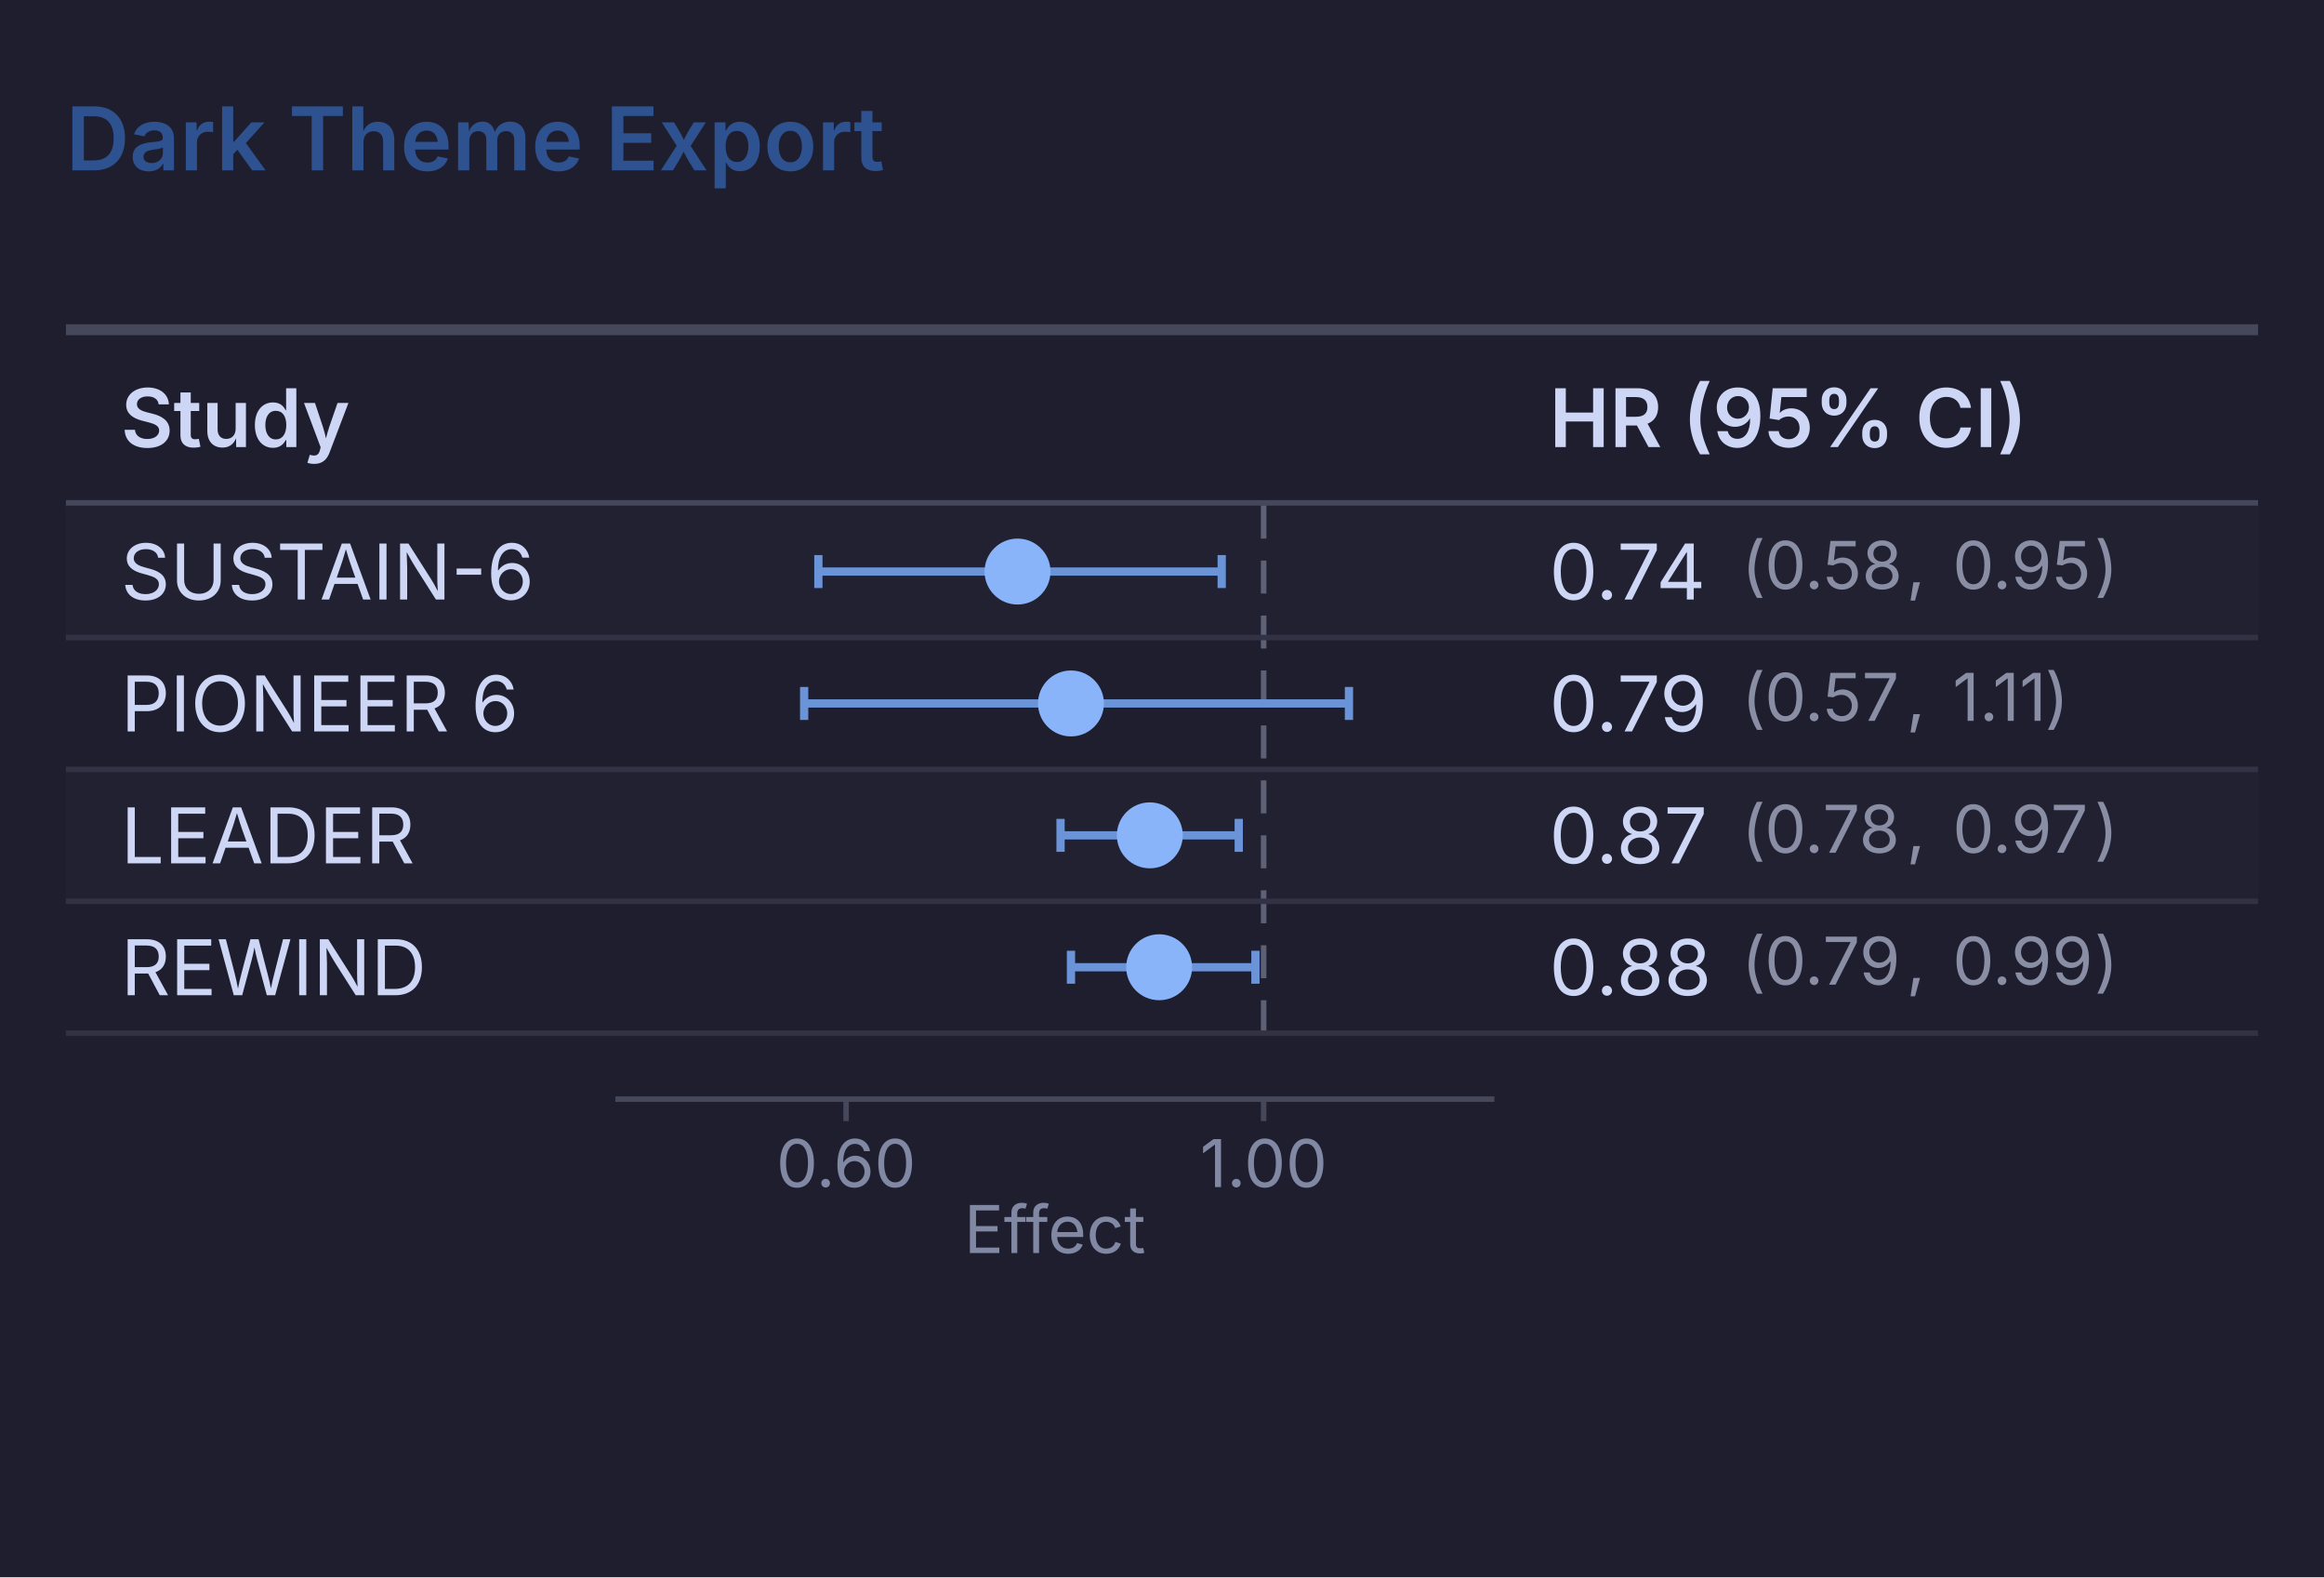
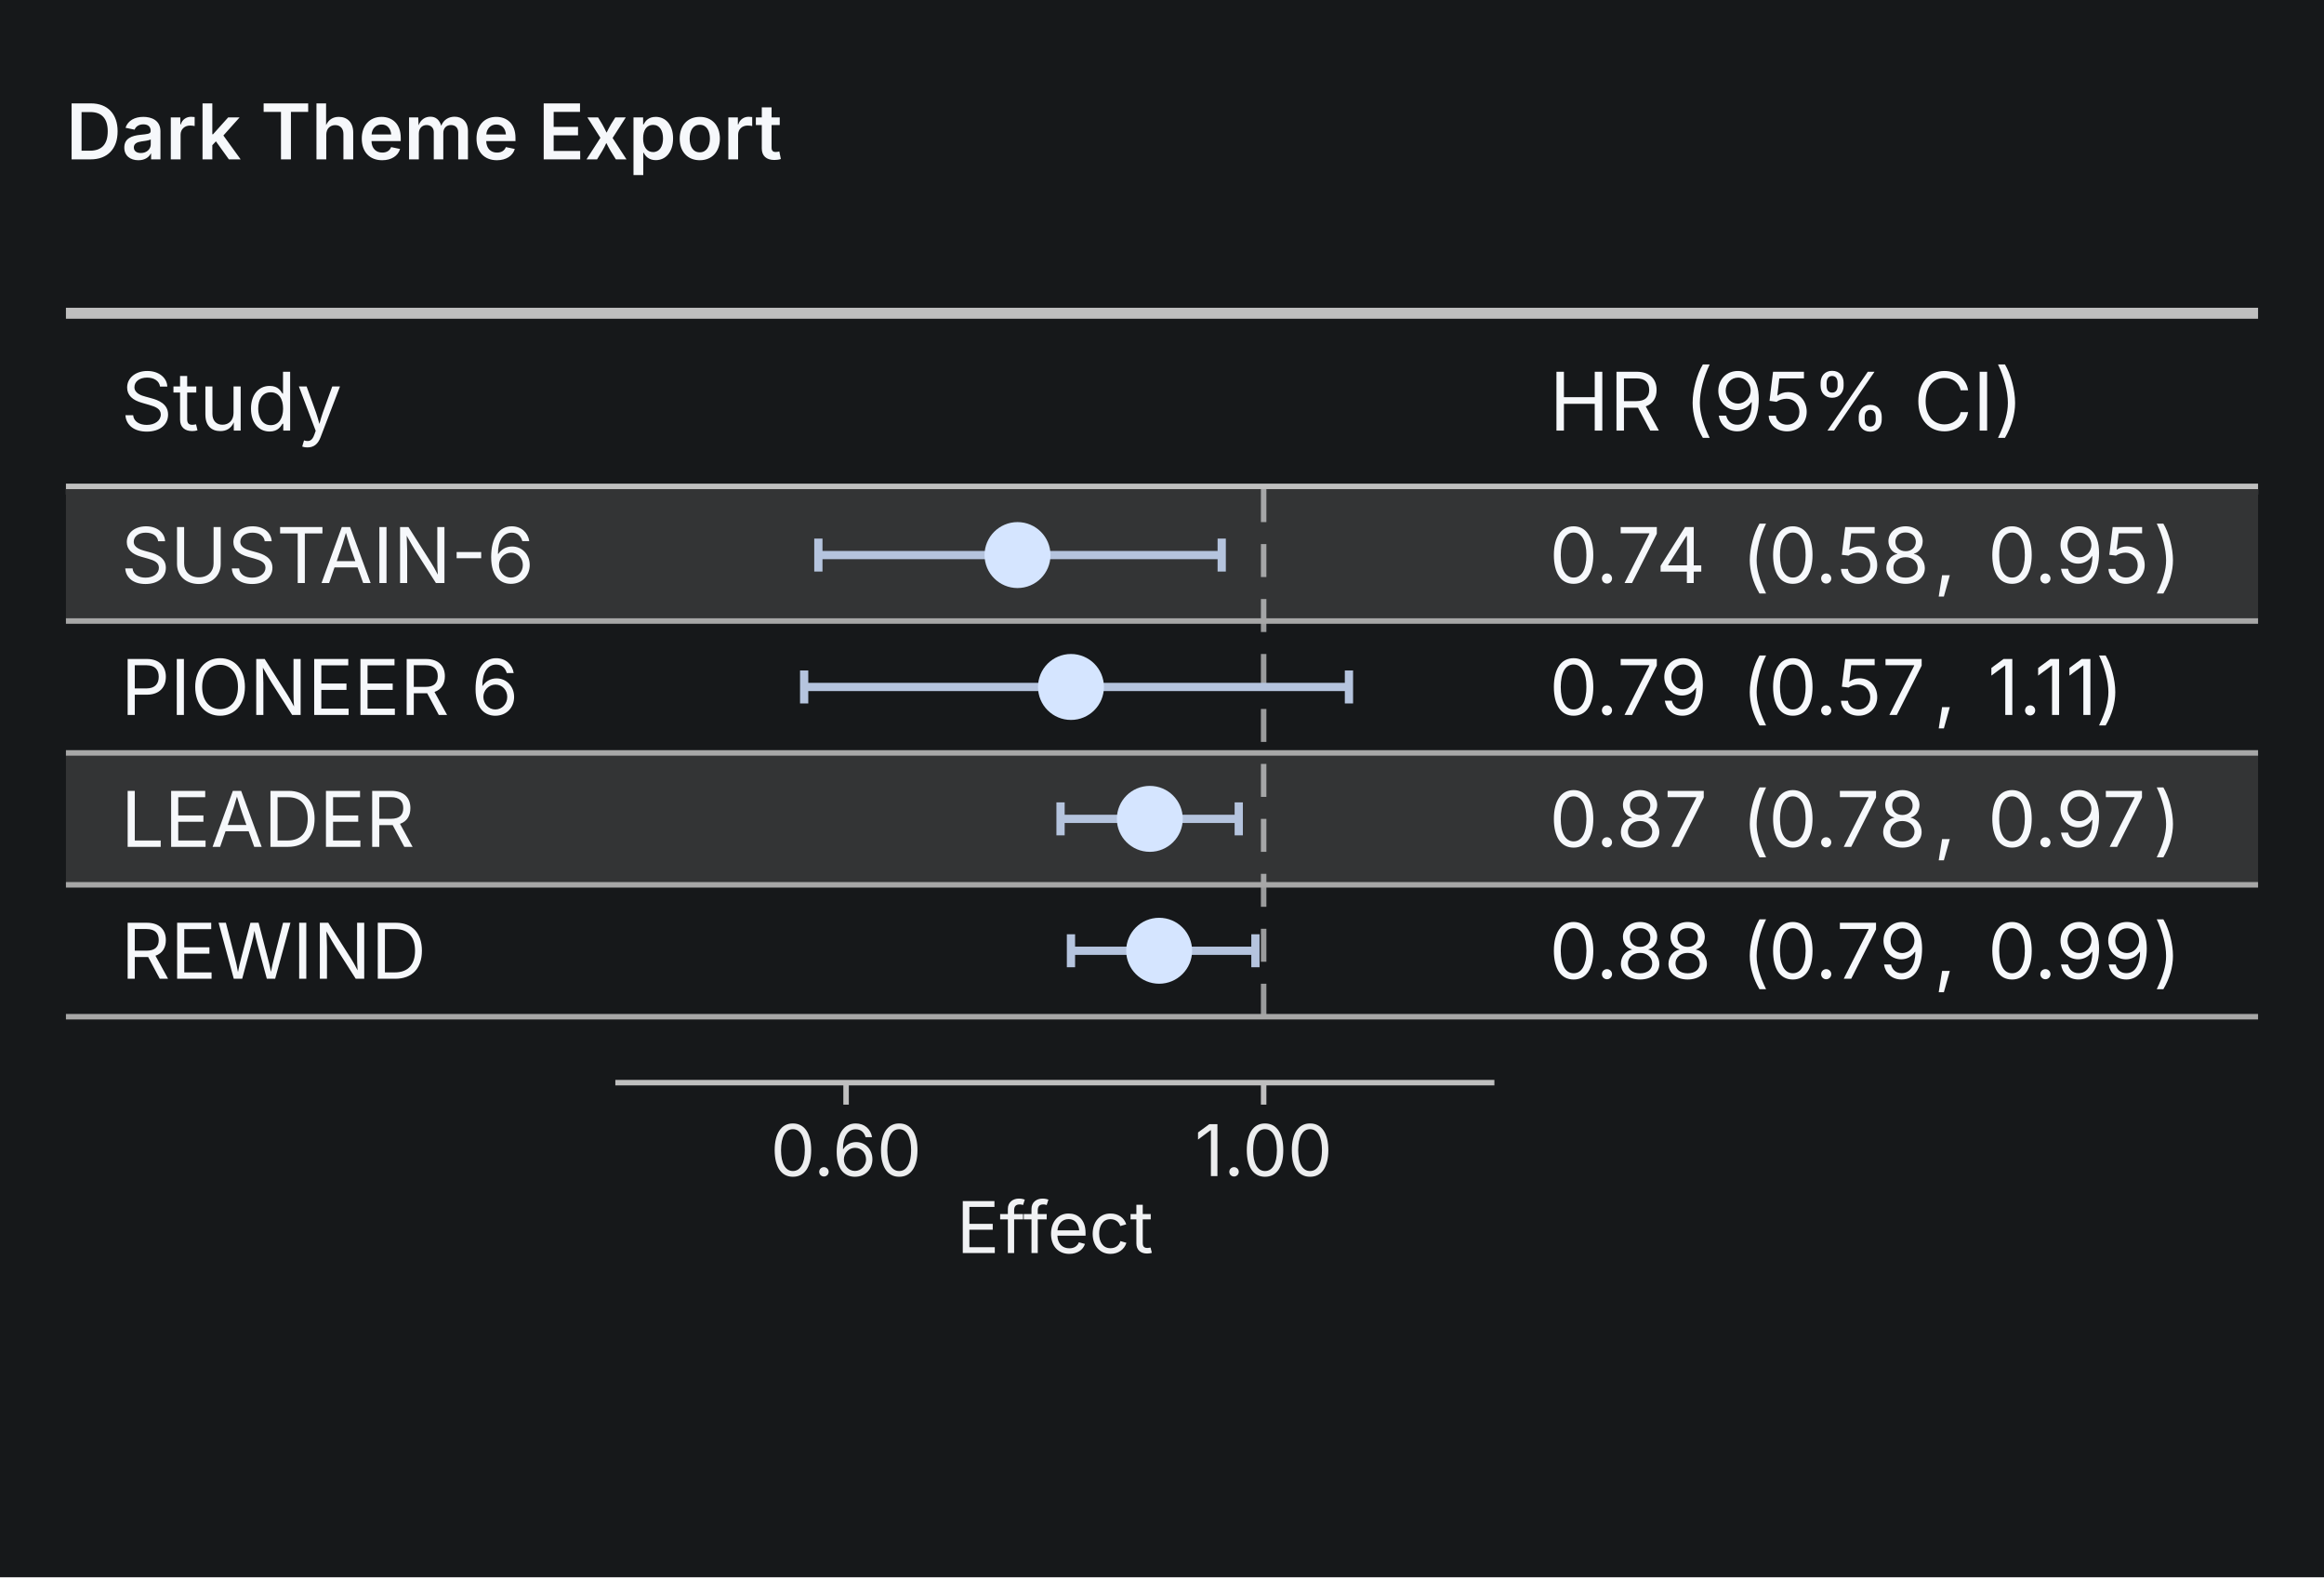
<svg xmlns="http://www.w3.org/2000/svg" width="500" height="339.243" viewBox="0 0 423 287">
  <style>
  text {
    font-variant-numeric: tabular-nums;
  }
</style>
-   <rect width="100%" height="100%" fill="#1E1E2E" />
-   <text x="12" y="31" font-family="system-ui, -apple-system, 'Segoe UI', sans-serif" font-size="16px" font-weight="600" fill="#2E5290">Dark Theme Export</text>
-   <line x1="12" x2="411" y1="60" y2="60" stroke="#45475A" stroke-width="2" />
-   <text class="cell-text" dominant-baseline="central" x="22" y="76" font-family="system-ui, -apple-system, 'Segoe UI', sans-serif" font-size="14.7px" font-weight="600" fill="#CDD6F4">Study</text>
-   <text class="cell-text" dominant-baseline="central" x="282" y="76" font-family="system-ui, -apple-system, 'Segoe UI', sans-serif" font-size="14.7px" font-weight="600" text-anchor="start" fill="#CDD6F4">HR (95% CI)</text>
-   <line x1="12" x2="411" y1="92" y2="92" stroke="#45475A" stroke-width="2" />
-   <rect x="12" y="92" width="399" height="24" fill="#212132" />
-   <rect x="12" y="140" width="399" height="24" fill="#212132" />
-   <line x1="230.001" x2="230.001" y1="92" y2="188" stroke="#898EA5" stroke-width="1" stroke-opacity="0.6" stroke-dasharray="6,4" />
+   <rect width="100%" height="100%" fill="#16181A" />
+   <text x="12" y="29" font-family="system-ui, -apple-system, sans-serif" font-size="14px" font-weight="600" fill="#F6F8FB">Dark Theme Export</text>
+   <line x1="12" x2="411" y1="57" y2="57" stroke="#BFBFBF" stroke-width="2" />
+   <text class="cell-text" dominant-baseline="central" x="22" y="73" font-family="system-ui, -apple-system, sans-serif" font-size="14.7px" font-weight="400" fill="#F6F8FB">Study</text>
+   <text class="cell-text" dominant-baseline="central" x="282" y="73" font-family="system-ui, -apple-system, sans-serif" font-size="14.7px" font-weight="400" text-anchor="start" fill="#F6F8FB">HR (95% CI)</text>
+   <line x1="12" x2="411" y1="89" y2="89" stroke="#BFBFBF" stroke-width="2" />
+   <rect x="12" y="89" width="399" height="24" fill="#333435" />
+   <rect x="12" y="137" width="399" height="24" fill="#333435" />
+   <line x1="230.001" x2="230.001" y1="89" y2="185" stroke="#F1F2F4" stroke-width="1" stroke-opacity="0.6" stroke-dasharray="6,4" />
  <g class="interval effect-0">
-     <line x1="148.955" x2="222.369" y1="104" y2="104" stroke="#6B94D8" stroke-width="1.5" />
-     <line x1="148.955" x2="148.955" y1="101" y2="107" stroke="#6B94D8" stroke-width="1.5" />
-     <line x1="222.369" x2="222.369" y1="101" y2="107" stroke="#6B94D8" stroke-width="1.5" />
-     <circle cx="185.202" cy="104" r="6" fill="#89B4FA" />
+     <line x1="148.955" x2="222.369" y1="101" y2="101" stroke="#B5C4DE" stroke-width="1.5" />
+     <line x1="148.955" x2="148.955" y1="98" y2="104" stroke="#B5C4DE" stroke-width="1.5" />
+     <line x1="222.369" x2="222.369" y1="98" y2="104" stroke="#B5C4DE" stroke-width="1.5" />
+     <circle cx="185.202" cy="101" r="6" fill="#D5E5FF" />
  </g>
  <g class="interval effect-0">
-     <line x1="146.368" x2="245.528" y1="128" y2="128" stroke="#6B94D8" stroke-width="1.5" />
-     <line x1="146.368" x2="146.368" y1="125" y2="131" stroke="#6B94D8" stroke-width="1.5" />
-     <line x1="245.528" x2="245.528" y1="125" y2="131" stroke="#6B94D8" stroke-width="1.5" />
-     <circle cx="194.93" cy="128" r="6" fill="#89B4FA" />
+     <line x1="146.368" x2="245.528" y1="125" y2="125" stroke="#B5C4DE" stroke-width="1.5" />
+     <line x1="146.368" x2="146.368" y1="122" y2="128" stroke="#B5C4DE" stroke-width="1.5" />
+     <line x1="245.528" x2="245.528" y1="122" y2="128" stroke="#B5C4DE" stroke-width="1.5" />
+     <circle cx="194.93" cy="125" r="6" fill="#D5E5FF" />
  </g>
  <g class="interval effect-0">
-     <line x1="193.034" x2="225.469" y1="152" y2="152" stroke="#6B94D8" stroke-width="1.5" />
-     <line x1="193.034" x2="193.034" y1="149" y2="155" stroke="#6B94D8" stroke-width="1.5" />
-     <line x1="225.469" x2="225.469" y1="149" y2="155" stroke="#6B94D8" stroke-width="1.5" />
-     <circle cx="209.281" cy="152" r="6" fill="#89B4FA" />
+     <line x1="193.034" x2="225.469" y1="149" y2="149" stroke="#B5C4DE" stroke-width="1.5" />
+     <line x1="193.034" x2="193.034" y1="146" y2="152" stroke="#B5C4DE" stroke-width="1.5" />
+     <line x1="225.469" x2="225.469" y1="146" y2="152" stroke="#B5C4DE" stroke-width="1.5" />
+     <circle cx="209.281" cy="149" r="6" fill="#D5E5FF" />
  </g>
  <g class="interval effect-0">
-     <line x1="194.93" x2="228.505" y1="176" y2="176" stroke="#6B94D8" stroke-width="1.5" />
-     <line x1="194.93" x2="194.93" y1="173" y2="179" stroke="#6B94D8" stroke-width="1.5" />
-     <line x1="228.505" x2="228.505" y1="173" y2="179" stroke="#6B94D8" stroke-width="1.5" />
-     <circle cx="210.981" cy="176" r="6" fill="#89B4FA" />
+     <line x1="194.93" x2="228.505" y1="173" y2="173" stroke="#B5C4DE" stroke-width="1.5" />
+     <line x1="194.93" x2="194.93" y1="170" y2="176" stroke="#B5C4DE" stroke-width="1.5" />
+     <line x1="228.505" x2="228.505" y1="170" y2="176" stroke="#B5C4DE" stroke-width="1.5" />
+     <circle cx="210.981" cy="173" r="6" fill="#D5E5FF" />
  </g>
-   <g transform="translate(0, 200)">
-     <line x1="112" x2="272" y1="0" y2="0" stroke="#45475A" stroke-width="1" />
-     <line x1="153.999" x2="153.999" y1="0" y2="4" stroke="#45475A" stroke-width="1" />
-     <text x="153.999" y="16" text-anchor="middle" font-family="system-ui, -apple-system, 'Segoe UI', sans-serif" font-size="12px" font-weight="400" font-style="normal" fill="#8188A3">0.60</text>
-     <line x1="230.001" x2="230.001" y1="0" y2="4" stroke="#45475A" stroke-width="1" />
-     <text x="230.001" y="16" text-anchor="middle" font-family="system-ui, -apple-system, 'Segoe UI', sans-serif" font-size="12px" font-weight="400" font-style="normal" fill="#8188A3">1.00</text>
-     <text x="192" y="28" text-anchor="middle" font-family="system-ui, -apple-system, 'Segoe UI', sans-serif" font-size="12px" font-weight="400" font-style="normal" fill="#8188A3">Effect</text>
+   <g transform="translate(0, 197)">
+     <line x1="112" x2="272" y1="0" y2="0" stroke="#BFBFBF" stroke-width="1" />
+     <line x1="153.999" x2="153.999" y1="0" y2="4" stroke="#BFBFBF" stroke-width="1" />
+     <text x="153.999" y="17" text-anchor="middle" font-family="system-ui, -apple-system, sans-serif" font-size="13px" font-weight="400" font-style="normal" fill="#ECEDEE">0.60</text>
+     <line x1="230.001" x2="230.001" y1="0" y2="4" stroke="#BFBFBF" stroke-width="1" />
+     <text x="230.001" y="17" text-anchor="middle" font-family="system-ui, -apple-system, sans-serif" font-size="13px" font-weight="400" font-style="normal" fill="#ECEDEE">1.00</text>
+     <text x="192" y="31" text-anchor="middle" font-family="system-ui, -apple-system, sans-serif" font-size="13px" font-weight="400" font-style="normal" fill="#F1F2F4">Effect</text>
  </g>
-   <text class="cell-text" dominant-baseline="central" x="22" y="104" font-family="system-ui, -apple-system, 'Segoe UI', sans-serif" font-size="14px" font-weight="400" font-style="normal" fill="#CDD6F4">SUSTAIN-6</text>
-   <g font-family="system-ui, -apple-system, 'Segoe UI', sans-serif" font-size="14px" font-weight="400" font-style="normal" fill="#CDD6F4" transform="translate(282 95.6)">
+   <text class="cell-text" dominant-baseline="central" x="22" y="101" font-family="system-ui, -apple-system, sans-serif" font-size="14px" font-weight="400" font-style="normal" fill="#F6F8FB">SUSTAIN-6</text>
+   <g font-family="system-ui, -apple-system, sans-serif" font-size="14px" font-weight="400" font-style="normal" fill="#F6F8FB" transform="translate(282 92.6)">
    <g>
      <g transform="translate(0 0)">
        <text y="8.40" dominant-baseline="central">0.74</text>
      </g>
      <g transform="translate(30.1 0)">
        <text y="8.40" dominant-baseline="central"> </text>
      </g>
      <g transform="translate(35 0)">
        <g>
          <g transform="translate(0 0)">
-             <text y="7.20" font-size="12" fill="#898EA5" dominant-baseline="central">(</text>
+             <text y="8.40" dominant-baseline="central">(</text>
          </g>
-           <g transform="translate(4.2 0)">
-             <text y="7.20" font-size="12" fill="#898EA5" dominant-baseline="central">0.58</text>
+           <g transform="translate(4.9 0)">
+             <text y="8.40" dominant-baseline="central">0.58</text>
          </g>
-           <g transform="translate(30 0)">
-             <text y="7.20" font-size="12" fill="#898EA5" dominant-baseline="central">, </text>
+           <g transform="translate(35 0)">
+             <text y="8.40" dominant-baseline="central">, </text>
          </g>
-           <g transform="translate(38.4 0)">
-             <text y="7.20" font-size="12" fill="#898EA5" dominant-baseline="central">0.95</text>
+           <g transform="translate(44.8 0)">
+             <text y="8.40" dominant-baseline="central">0.95</text>
          </g>
-           <g transform="translate(64.2 0)">
-             <text y="7.20" font-size="12" fill="#898EA5" dominant-baseline="central">)</text>
+           <g transform="translate(74.9 0)">
+             <text y="8.40" dominant-baseline="central">)</text>
          </g>
        </g>
      </g>
    </g>
  </g>
-   <line x1="12" x2="411" y1="116" y2="116" stroke="#313244" stroke-width="1" />
-   <text class="cell-text" dominant-baseline="central" x="22" y="128" font-family="system-ui, -apple-system, 'Segoe UI', sans-serif" font-size="14px" font-weight="400" font-style="normal" fill="#CDD6F4">PIONEER 6</text>
-   <g font-family="system-ui, -apple-system, 'Segoe UI', sans-serif" font-size="14px" font-weight="400" font-style="normal" fill="#CDD6F4" transform="translate(282 119.6)">
+   <line x1="12" x2="411" y1="113" y2="113" stroke="#A7A7A7" stroke-width="1" />
+   <text class="cell-text" dominant-baseline="central" x="22" y="125" font-family="system-ui, -apple-system, sans-serif" font-size="14px" font-weight="400" font-style="normal" fill="#F6F8FB">PIONEER 6</text>
+   <g font-family="system-ui, -apple-system, sans-serif" font-size="14px" font-weight="400" font-style="normal" fill="#F6F8FB" transform="translate(282 116.6)">
    <g>
      <g transform="translate(0 0)">
        <text y="8.40" dominant-baseline="central">0.79</text>
      </g>
      <g transform="translate(30.1 0)">
        <text y="8.40" dominant-baseline="central"> </text>
      </g>
      <g transform="translate(35 0)">
        <g>
          <g transform="translate(0 0)">
-             <text y="7.20" font-size="12" fill="#898EA5" dominant-baseline="central">(</text>
+             <text y="8.40" dominant-baseline="central">(</text>
          </g>
-           <g transform="translate(4.2 0)">
-             <text y="7.20" font-size="12" fill="#898EA5" dominant-baseline="central">0.57</text>
+           <g transform="translate(4.9 0)">
+             <text y="8.40" dominant-baseline="central">0.57</text>
          </g>
-           <g transform="translate(30 0)">
-             <text y="7.20" font-size="12" fill="#898EA5" dominant-baseline="central">, </text>
+           <g transform="translate(35 0)">
+             <text y="8.40" dominant-baseline="central">, </text>
          </g>
-           <g transform="translate(38.4 0)">
-             <text y="7.20" font-size="12" fill="#898EA5" dominant-baseline="central">1.11</text>
+           <g transform="translate(44.8 0)">
+             <text y="8.40" dominant-baseline="central">1.11</text>
          </g>
-           <g transform="translate(55.2 0)">
-             <text y="7.20" font-size="12" fill="#898EA5" dominant-baseline="central">)</text>
+           <g transform="translate(64.4 0)">
+             <text y="8.40" dominant-baseline="central">)</text>
          </g>
        </g>
      </g>
    </g>
  </g>
-   <line x1="12" x2="411" y1="140" y2="140" stroke="#313244" stroke-width="1" />
-   <text class="cell-text" dominant-baseline="central" x="22" y="152" font-family="system-ui, -apple-system, 'Segoe UI', sans-serif" font-size="14px" font-weight="400" font-style="normal" fill="#CDD6F4">LEADER</text>
-   <g font-family="system-ui, -apple-system, 'Segoe UI', sans-serif" font-size="14px" font-weight="400" font-style="normal" fill="#CDD6F4" transform="translate(282 143.6)">
+   <line x1="12" x2="411" y1="137" y2="137" stroke="#A7A7A7" stroke-width="1" />
+   <text class="cell-text" dominant-baseline="central" x="22" y="149" font-family="system-ui, -apple-system, sans-serif" font-size="14px" font-weight="400" font-style="normal" fill="#F6F8FB">LEADER</text>
+   <g font-family="system-ui, -apple-system, sans-serif" font-size="14px" font-weight="400" font-style="normal" fill="#F6F8FB" transform="translate(282 140.6)">
    <g>
      <g transform="translate(0 0)">
        <text y="8.40" dominant-baseline="central">0.87</text>
      </g>
      <g transform="translate(30.1 0)">
        <text y="8.40" dominant-baseline="central"> </text>
      </g>
      <g transform="translate(35 0)">
        <g>
          <g transform="translate(0 0)">
-             <text y="7.20" font-size="12" fill="#898EA5" dominant-baseline="central">(</text>
+             <text y="8.40" dominant-baseline="central">(</text>
          </g>
-           <g transform="translate(4.2 0)">
-             <text y="7.20" font-size="12" fill="#898EA5" dominant-baseline="central">0.78</text>
+           <g transform="translate(4.9 0)">
+             <text y="8.40" dominant-baseline="central">0.78</text>
          </g>
-           <g transform="translate(30 0)">
-             <text y="7.20" font-size="12" fill="#898EA5" dominant-baseline="central">, </text>
+           <g transform="translate(35 0)">
+             <text y="8.40" dominant-baseline="central">, </text>
          </g>
-           <g transform="translate(38.4 0)">
-             <text y="7.20" font-size="12" fill="#898EA5" dominant-baseline="central">0.97</text>
+           <g transform="translate(44.8 0)">
+             <text y="8.40" dominant-baseline="central">0.97</text>
          </g>
-           <g transform="translate(64.2 0)">
-             <text y="7.20" font-size="12" fill="#898EA5" dominant-baseline="central">)</text>
+           <g transform="translate(74.9 0)">
+             <text y="8.40" dominant-baseline="central">)</text>
          </g>
        </g>
      </g>
    </g>
  </g>
-   <line x1="12" x2="411" y1="164" y2="164" stroke="#313244" stroke-width="1" />
-   <text class="cell-text" dominant-baseline="central" x="22" y="176" font-family="system-ui, -apple-system, 'Segoe UI', sans-serif" font-size="14px" font-weight="400" font-style="normal" fill="#CDD6F4">REWIND</text>
-   <g font-family="system-ui, -apple-system, 'Segoe UI', sans-serif" font-size="14px" font-weight="400" font-style="normal" fill="#CDD6F4" transform="translate(282 167.6)">
+   <line x1="12" x2="411" y1="161" y2="161" stroke="#A7A7A7" stroke-width="1" />
+   <text class="cell-text" dominant-baseline="central" x="22" y="173" font-family="system-ui, -apple-system, sans-serif" font-size="14px" font-weight="400" font-style="normal" fill="#F6F8FB">REWIND</text>
+   <g font-family="system-ui, -apple-system, sans-serif" font-size="14px" font-weight="400" font-style="normal" fill="#F6F8FB" transform="translate(282 164.6)">
    <g>
      <g transform="translate(0 0)">
        <text y="8.40" dominant-baseline="central">0.88</text>
      </g>
      <g transform="translate(30.1 0)">
        <text y="8.40" dominant-baseline="central"> </text>
      </g>
      <g transform="translate(35 0)">
        <g>
          <g transform="translate(0 0)">
-             <text y="7.20" font-size="12" fill="#898EA5" dominant-baseline="central">(</text>
+             <text y="8.40" dominant-baseline="central">(</text>
          </g>
-           <g transform="translate(4.2 0)">
-             <text y="7.20" font-size="12" fill="#898EA5" dominant-baseline="central">0.79</text>
+           <g transform="translate(4.9 0)">
+             <text y="8.40" dominant-baseline="central">0.79</text>
          </g>
-           <g transform="translate(30 0)">
-             <text y="7.20" font-size="12" fill="#898EA5" dominant-baseline="central">, </text>
+           <g transform="translate(35 0)">
+             <text y="8.40" dominant-baseline="central">, </text>
          </g>
-           <g transform="translate(38.4 0)">
-             <text y="7.20" font-size="12" fill="#898EA5" dominant-baseline="central">0.99</text>
+           <g transform="translate(44.8 0)">
+             <text y="8.40" dominant-baseline="central">0.99</text>
          </g>
-           <g transform="translate(64.2 0)">
-             <text y="7.20" font-size="12" fill="#898EA5" dominant-baseline="central">)</text>
+           <g transform="translate(74.9 0)">
+             <text y="8.40" dominant-baseline="central">)</text>
          </g>
        </g>
      </g>
    </g>
  </g>
-   <line x1="12" x2="411" y1="188" y2="188" stroke="#313244" stroke-width="1" />
+   <line x1="12" x2="411" y1="185" y2="185" stroke="#A7A7A7" stroke-width="1" />
</svg>
